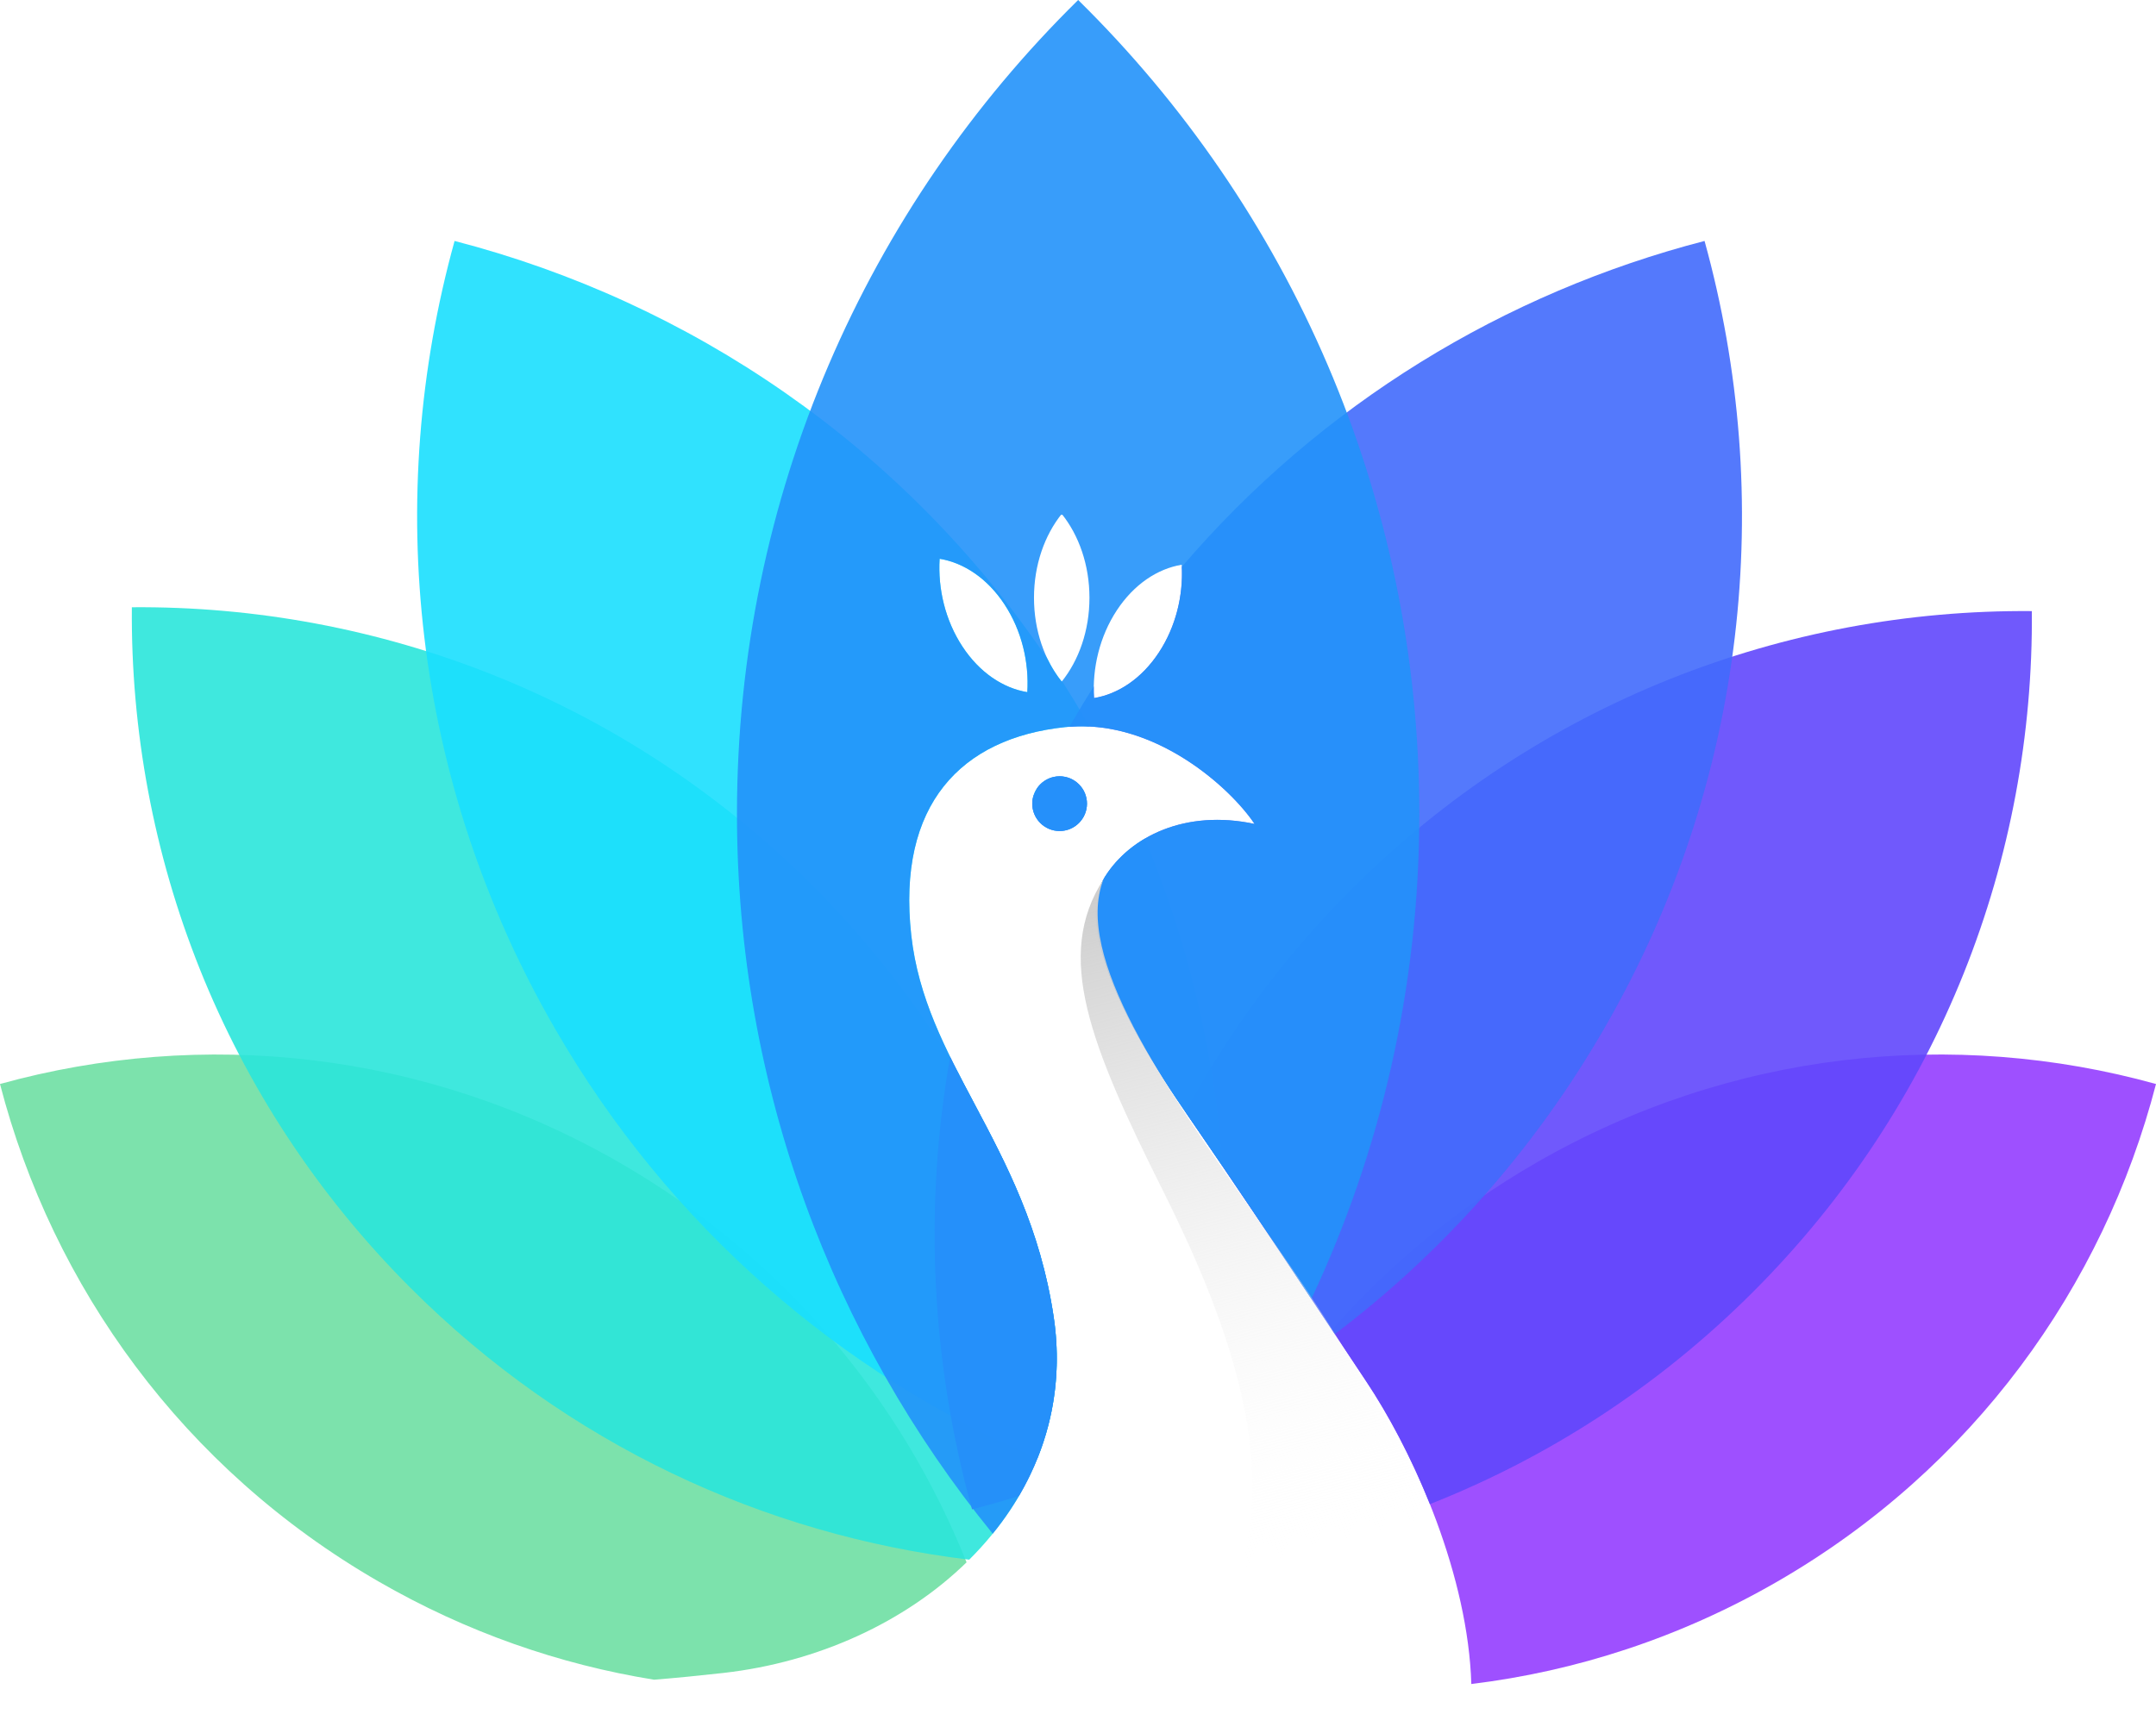
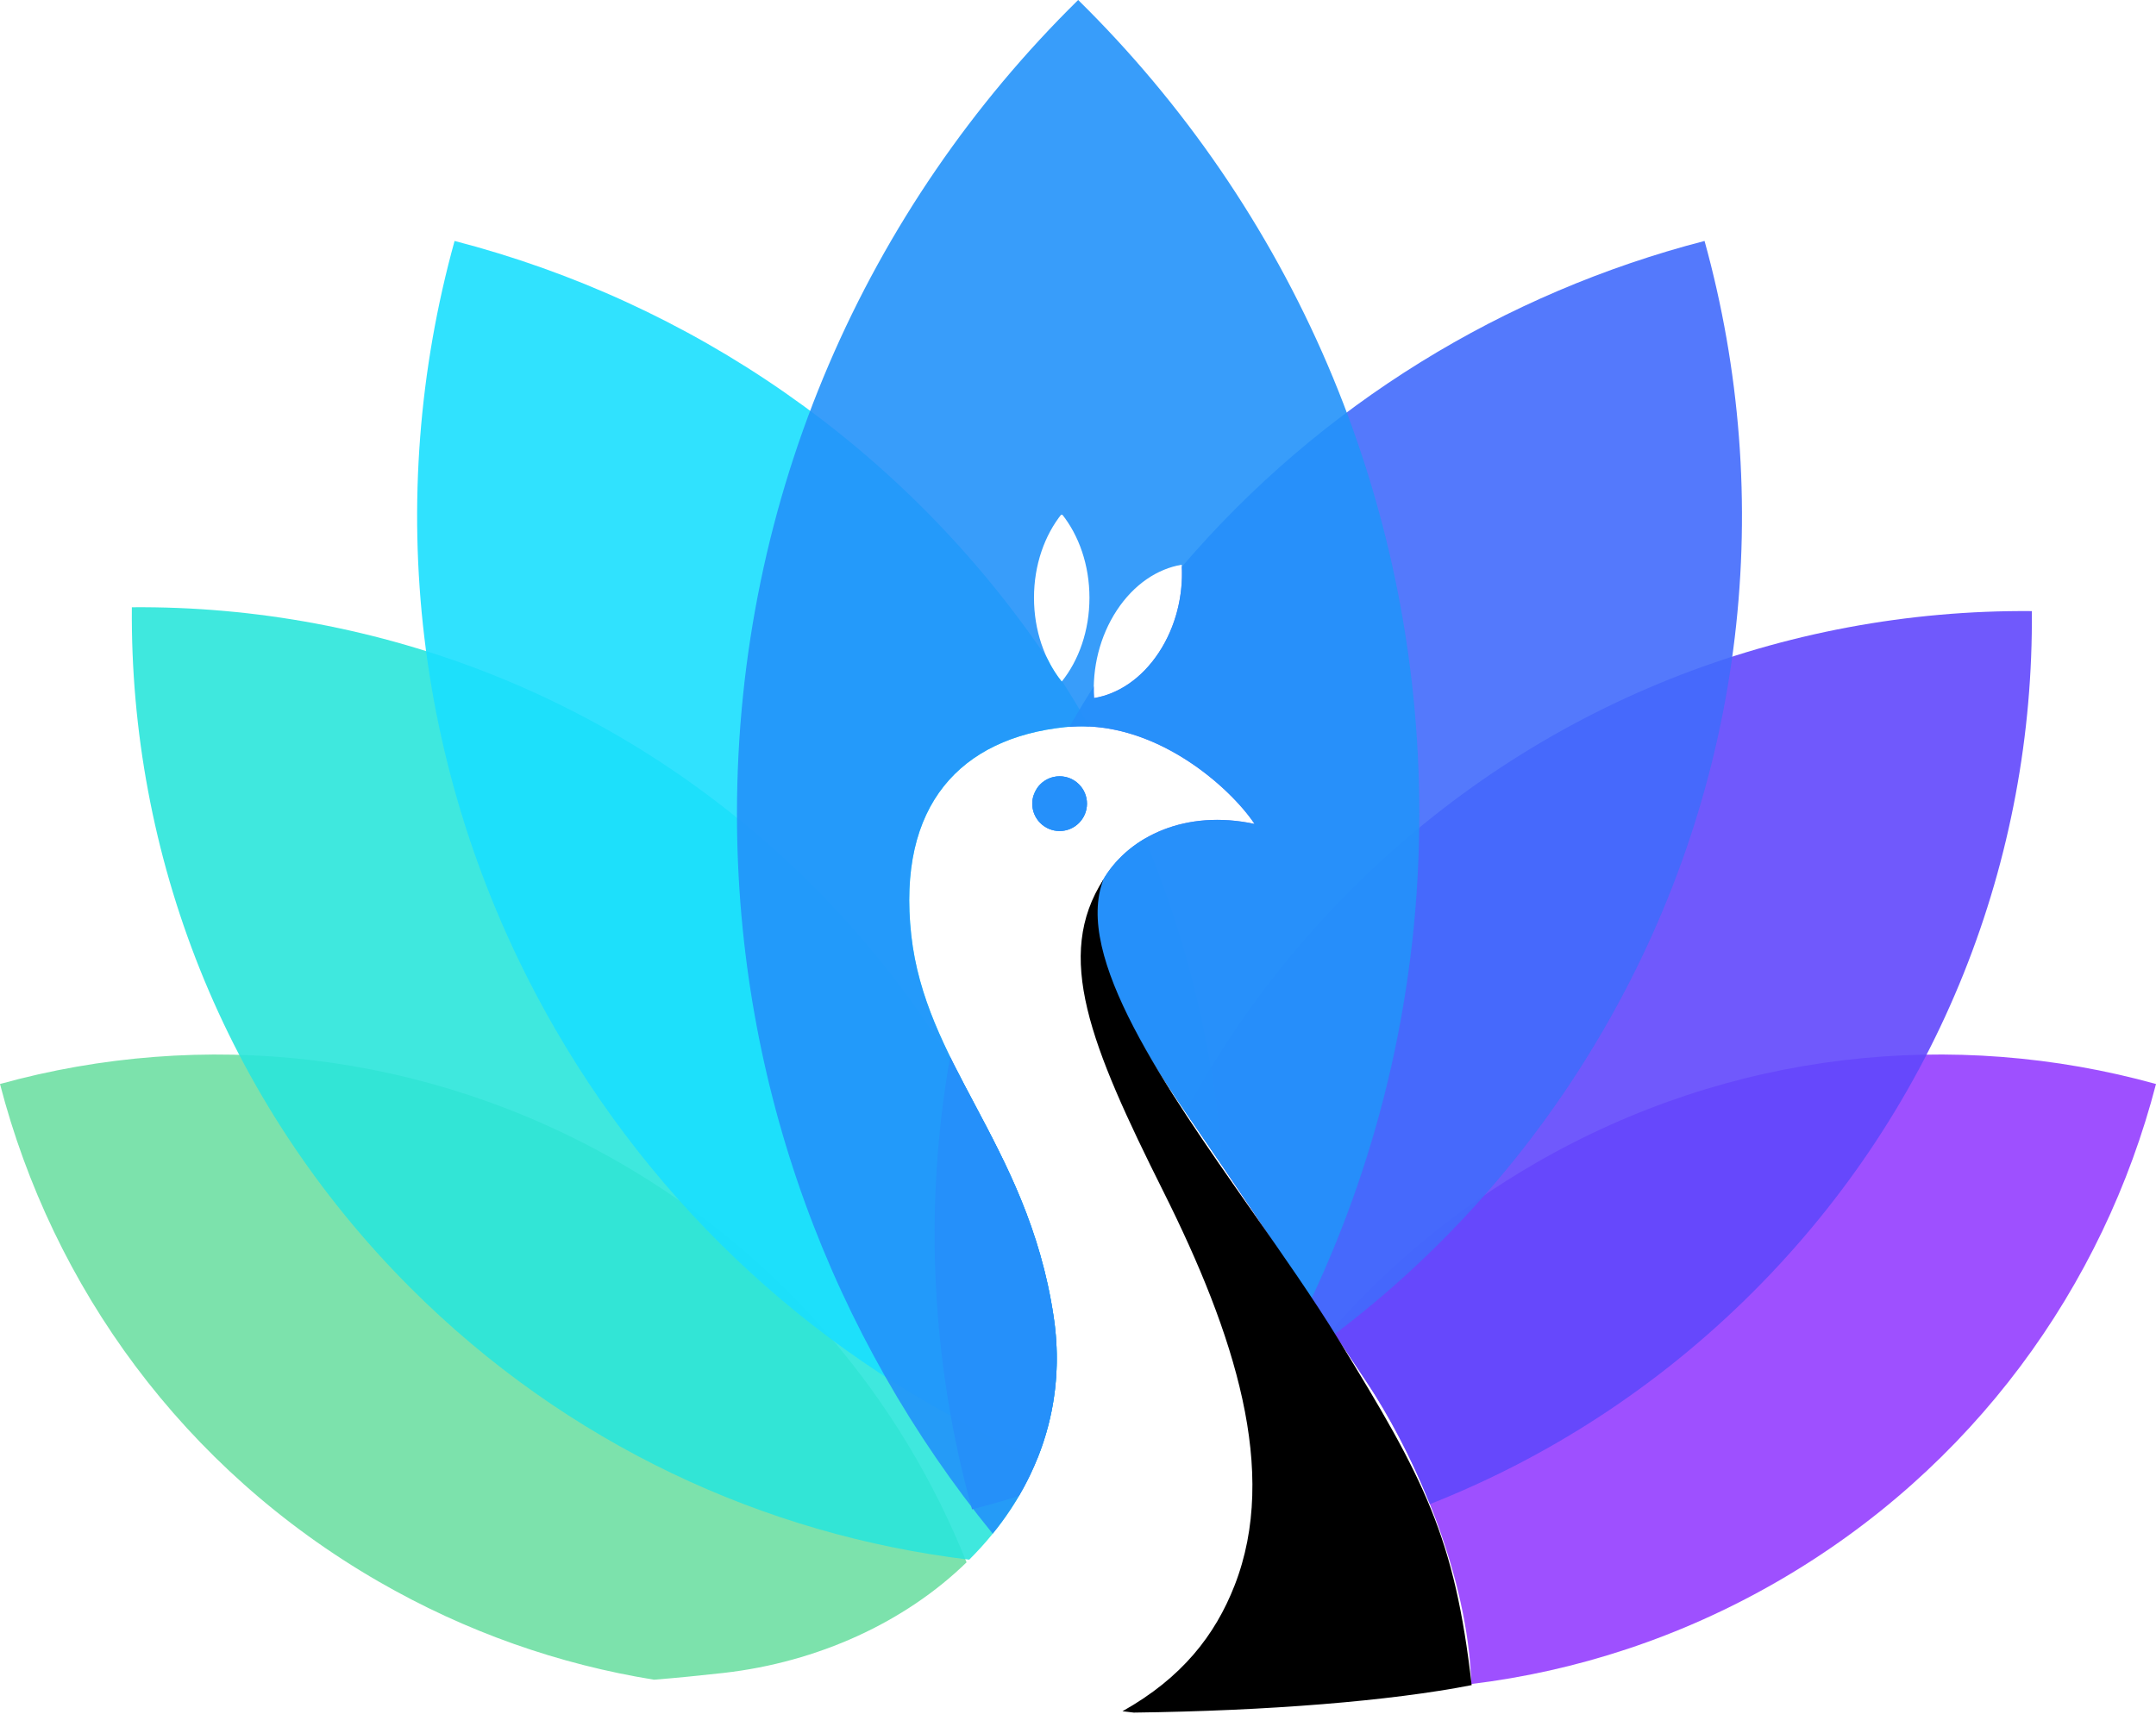
<svg xmlns="http://www.w3.org/2000/svg" width="51" height="41" viewBox="0 0 51 41" fill="none">
-   <path opacity="0.9" fill-rule="evenodd" clip-rule="evenodd" d="M22.864 36.966C21.326 33.122 18.535 29.747 14.671 27.517C10.046 24.847 4.77 24.327 0 25.648C1.241 30.439 4.329 34.749 8.954 37.419C11.03 38.618 13.237 39.383 15.471 39.743C15.995 39.701 16.541 39.647 17.113 39.583C19.355 39.329 21.413 38.379 22.864 36.966Z" fill="#6EDFA3" />
-   <path opacity="0.9" fill-rule="evenodd" clip-rule="evenodd" d="M32.311 32.674C32.022 32.24 31.757 31.841 31.508 31.466C32.852 29.934 34.465 28.592 36.329 27.517C40.954 24.846 46.23 24.327 51 25.648C49.759 30.439 46.671 34.749 42.046 37.419C39.746 38.747 37.284 39.543 34.804 39.845C34.729 37.329 33.508 34.469 32.311 32.674Z" fill="#943DFF" />
-   <path opacity="0.9" fill-rule="evenodd" clip-rule="evenodd" d="M22.652 25.359C21.716 23.79 20.573 22.31 19.223 20.96C14.78 16.517 8.942 14.32 3.119 14.368C3.07 20.191 5.267 26.029 9.71 30.472C13.418 34.18 18.096 36.323 22.927 36.903C24.431 35.407 25.259 33.403 24.925 31.159C24.612 29.064 23.804 27.541 23.054 26.125C22.917 25.867 22.782 25.613 22.652 25.359Z" fill="#2AE6DA" />
-   <path opacity="0.9" fill-rule="evenodd" clip-rule="evenodd" d="M31.145 30.92C30.108 29.359 29.306 28.151 28.042 26.311C29.058 24.421 30.364 22.646 31.959 21.051C36.402 16.608 42.24 14.411 48.063 14.459C48.112 20.282 45.915 26.121 41.472 30.564C39.22 32.816 36.609 34.491 33.824 35.589C33.384 34.489 32.846 33.475 32.311 32.674C31.877 32.023 31.498 31.451 31.145 30.921L31.145 30.921L31.145 30.92Z" fill="#6047FC" />
-   <path opacity="0.9" fill-rule="evenodd" clip-rule="evenodd" d="M28.911 27.584C28.629 27.167 28.326 26.724 27.991 26.237C26.229 23.672 25.535 21.706 26.135 20.749C26.359 20.392 26.68 20.078 27.08 19.843C28.135 22.356 28.736 24.97 28.911 27.584ZM24.543 34.5C24.951 33.481 25.103 32.354 24.924 31.16C24.612 29.064 23.804 27.541 23.054 26.125C22.363 24.823 21.721 23.612 21.556 22.13C21.213 19.036 22.737 17.463 25.195 17.204C25.389 17.184 25.582 17.179 25.771 17.189C25.75 17.151 25.728 17.113 25.706 17.075C25.518 16.75 25.324 16.43 25.123 16.117C25.12 16.12 25.118 16.124 25.115 16.127C24.988 15.969 24.876 15.791 24.782 15.598C21.364 10.54 16.314 7.141 10.753 5.701C9.075 11.76 9.735 18.462 13.127 24.337C15.847 29.047 19.904 32.502 24.543 34.5ZM24.301 16.377C24.345 15.668 24.168 14.918 23.762 14.301C23.356 13.683 22.798 13.315 22.227 13.221C22.183 13.93 22.36 14.679 22.766 15.297C23.172 15.915 23.73 16.283 24.301 16.377ZM25.065 19.662C25.422 19.662 25.712 19.372 25.712 19.015C25.712 18.658 25.422 18.368 25.065 18.368C24.708 18.368 24.418 18.658 24.418 19.015C24.418 19.372 24.708 19.662 25.065 19.662Z" fill="#1ADFFE" />
-   <path opacity="0.9" fill-rule="evenodd" clip-rule="evenodd" d="M24.103 35.396C23.736 35.51 23.366 35.615 22.994 35.711C22.039 32.261 21.841 28.602 22.475 25.006C22.657 25.377 22.853 25.747 23.054 26.125C23.804 27.541 24.612 29.064 24.924 31.159C25.157 32.717 24.828 34.159 24.103 35.396ZM31.574 31.566C31.426 31.343 31.283 31.129 31.145 30.921L31.145 30.921L31.145 30.92C30.094 29.338 29.285 28.119 27.991 26.237C26.229 23.672 25.535 21.706 26.135 20.749C26.735 19.791 28.04 19.144 29.677 19.495C29.11 18.646 27.346 17.039 25.3 17.195C25.322 17.155 25.345 17.115 25.368 17.075C25.532 16.792 25.7 16.513 25.873 16.239C25.871 16.332 25.873 16.425 25.879 16.517C26.45 16.423 27.008 16.055 27.414 15.437C27.81 14.834 27.988 14.106 27.956 13.412C31.253 9.554 35.603 6.923 40.321 5.701C41.998 11.76 41.339 18.462 37.947 24.337C36.271 27.239 34.088 29.664 31.574 31.566ZM24.443 18.838C24.474 18.773 24.506 18.707 24.538 18.641C24.655 18.476 24.848 18.368 25.065 18.368C25.422 18.368 25.712 18.658 25.712 19.015C25.712 19.372 25.422 19.662 25.065 19.662C24.708 19.662 24.418 19.372 24.418 19.015C24.418 18.954 24.427 18.895 24.443 18.838Z" fill="#416AFC" />
-   <path opacity="0.9" fill-rule="evenodd" clip-rule="evenodd" d="M23.483 36.289C24.628 34.877 25.215 33.109 24.925 31.16C24.612 29.064 23.805 27.541 23.054 26.125C22.363 24.823 21.721 23.612 21.556 22.13C21.213 19.036 22.737 17.463 25.195 17.204C27.285 16.984 29.101 18.631 29.677 19.495C28.041 19.145 26.735 19.791 26.135 20.749C25.535 21.706 26.23 23.672 27.991 26.237C29.233 28.044 30.029 29.24 31.02 30.733C32.658 27.249 33.574 23.359 33.574 19.255C33.574 11.716 30.485 4.899 25.504 0C20.522 4.899 17.433 11.716 17.433 19.255C17.433 25.713 19.701 31.642 23.483 36.289ZM25.771 14.143C25.771 14.92 25.52 15.623 25.115 16.127C24.71 15.623 24.459 14.92 24.459 14.143C24.459 13.367 24.71 12.664 25.115 12.159C25.52 12.664 25.771 13.367 25.771 14.143ZM24.301 16.377C24.345 15.668 24.168 14.918 23.762 14.301C23.356 13.683 22.798 13.315 22.227 13.221C22.183 13.93 22.36 14.679 22.766 15.297C23.172 15.915 23.73 16.283 24.301 16.377ZM27.953 13.362C27.997 14.07 27.82 14.82 27.414 15.437C27.008 16.055 26.45 16.423 25.879 16.517C25.835 15.808 26.012 15.059 26.418 14.441C26.824 13.824 27.382 13.456 27.953 13.362ZM25.065 19.662C25.422 19.662 25.712 19.372 25.712 19.015C25.712 18.658 25.422 18.368 25.065 18.368C24.708 18.368 24.419 18.658 24.419 19.015C24.419 19.372 24.708 19.662 25.065 19.662Z" fill="#2292F9" />
-   <path fill-rule="evenodd" clip-rule="evenodd" d="M26.102 20.807C24.938 22.618 25.777 24.707 27.523 28.199C29.204 31.562 30.257 34.819 29.204 37.513C28.745 38.689 27.958 39.701 26.552 40.489C26.637 40.5 26.726 40.511 26.818 40.521C29.997 40.481 32.897 40.246 34.812 39.871C34.411 36.37 33.705 35.018 31.662 31.692C31.068 30.725 30.347 29.695 29.619 28.656C27.531 25.676 25.395 22.627 26.102 20.807Z" fill="url(#paint0_linear_573_216)" />
+   <path opacity="0.9" fillRule="evenodd" clipRule="evenodd" d="M22.864 36.966C21.326 33.122 18.535 29.747 14.671 27.517C10.046 24.847 4.77 24.327 0 25.648C1.241 30.439 4.329 34.749 8.954 37.419C11.03 38.618 13.237 39.383 15.471 39.743C15.995 39.701 16.541 39.647 17.113 39.583C19.355 39.329 21.413 38.379 22.864 36.966Z" fill="#6EDFA3" />
+   <path opacity="0.9" fillRule="evenodd" clipRule="evenodd" d="M32.311 32.674C32.022 32.24 31.757 31.841 31.508 31.466C32.852 29.934 34.465 28.592 36.329 27.517C40.954 24.846 46.23 24.327 51 25.648C49.759 30.439 46.671 34.749 42.046 37.419C39.746 38.747 37.284 39.543 34.804 39.845C34.729 37.329 33.508 34.469 32.311 32.674Z" fill="#943DFF" />
+   <path opacity="0.9" fillRule="evenodd" clipRule="evenodd" d="M22.652 25.359C21.716 23.79 20.573 22.31 19.223 20.96C14.78 16.517 8.942 14.32 3.119 14.368C3.07 20.191 5.267 26.029 9.71 30.472C13.418 34.18 18.096 36.323 22.927 36.903C24.431 35.407 25.259 33.403 24.925 31.159C24.612 29.064 23.804 27.541 23.054 26.125C22.917 25.867 22.782 25.613 22.652 25.359Z" fill="#2AE6DA" />
+   <path opacity="0.9" fillRule="evenodd" clipRule="evenodd" d="M31.145 30.92C30.108 29.359 29.306 28.151 28.042 26.311C29.058 24.421 30.364 22.646 31.959 21.051C36.402 16.608 42.24 14.411 48.063 14.459C48.112 20.282 45.915 26.121 41.472 30.564C39.22 32.816 36.609 34.491 33.824 35.589C33.384 34.489 32.846 33.475 32.311 32.674C31.877 32.023 31.498 31.451 31.145 30.921L31.145 30.921L31.145 30.92Z" fill="#6047FC" />
+   <path opacity="0.9" fillRule="evenodd" clipRule="evenodd" d="M28.911 27.584C28.629 27.167 28.326 26.724 27.991 26.237C26.229 23.672 25.535 21.706 26.135 20.749C26.359 20.392 26.68 20.078 27.08 19.843C28.135 22.356 28.736 24.97 28.911 27.584ZM24.543 34.5C24.951 33.481 25.103 32.354 24.924 31.16C24.612 29.064 23.804 27.541 23.054 26.125C22.363 24.823 21.721 23.612 21.556 22.13C21.213 19.036 22.737 17.463 25.195 17.204C25.389 17.184 25.582 17.179 25.771 17.189C25.75 17.151 25.728 17.113 25.706 17.075C25.518 16.75 25.324 16.43 25.123 16.117C25.12 16.12 25.118 16.124 25.115 16.127C24.988 15.969 24.876 15.791 24.782 15.598C21.364 10.54 16.314 7.141 10.753 5.701C9.075 11.76 9.735 18.462 13.127 24.337C15.847 29.047 19.904 32.502 24.543 34.5ZM24.301 16.377C24.345 15.668 24.168 14.918 23.762 14.301C23.356 13.683 22.798 13.315 22.227 13.221C22.183 13.93 22.36 14.679 22.766 15.297C23.172 15.915 23.73 16.283 24.301 16.377ZM25.065 19.662C25.422 19.662 25.712 19.372 25.712 19.015C25.712 18.658 25.422 18.368 25.065 18.368C24.708 18.368 24.418 18.658 24.418 19.015C24.418 19.372 24.708 19.662 25.065 19.662Z" fill="#1ADFFE" />
+   <path opacity="0.9" fillRule="evenodd" clipRule="evenodd" d="M24.103 35.396C23.736 35.51 23.366 35.615 22.994 35.711C22.039 32.261 21.841 28.602 22.475 25.006C22.657 25.377 22.853 25.747 23.054 26.125C23.804 27.541 24.612 29.064 24.924 31.159C25.157 32.717 24.828 34.159 24.103 35.396ZM31.574 31.566C31.426 31.343 31.283 31.129 31.145 30.921L31.145 30.921L31.145 30.92C30.094 29.338 29.285 28.119 27.991 26.237C26.229 23.672 25.535 21.706 26.135 20.749C26.735 19.791 28.04 19.144 29.677 19.495C29.11 18.646 27.346 17.039 25.3 17.195C25.322 17.155 25.345 17.115 25.368 17.075C25.532 16.792 25.7 16.513 25.873 16.239C25.871 16.332 25.873 16.425 25.879 16.517C26.45 16.423 27.008 16.055 27.414 15.437C27.81 14.834 27.988 14.106 27.956 13.412C31.253 9.554 35.603 6.923 40.321 5.701C41.998 11.76 41.339 18.462 37.947 24.337C36.271 27.239 34.088 29.664 31.574 31.566ZM24.443 18.838C24.474 18.773 24.506 18.707 24.538 18.641C24.655 18.476 24.848 18.368 25.065 18.368C25.422 18.368 25.712 18.658 25.712 19.015C25.712 19.372 25.422 19.662 25.065 19.662C24.708 19.662 24.418 19.372 24.418 19.015C24.418 18.954 24.427 18.895 24.443 18.838Z" fill="#416AFC" />
+   <path opacity="0.9" fillRule="evenodd" clipRule="evenodd" d="M23.483 36.289C24.628 34.877 25.215 33.109 24.925 31.16C24.612 29.064 23.805 27.541 23.054 26.125C22.363 24.823 21.721 23.612 21.556 22.13C21.213 19.036 22.737 17.463 25.195 17.204C27.285 16.984 29.101 18.631 29.677 19.495C28.041 19.145 26.735 19.791 26.135 20.749C25.535 21.706 26.23 23.672 27.991 26.237C29.233 28.044 30.029 29.24 31.02 30.733C32.658 27.249 33.574 23.359 33.574 19.255C33.574 11.716 30.485 4.899 25.504 0C20.522 4.899 17.433 11.716 17.433 19.255C17.433 25.713 19.701 31.642 23.483 36.289ZM25.771 14.143C25.771 14.92 25.52 15.623 25.115 16.127C24.71 15.623 24.459 14.92 24.459 14.143C24.459 13.367 24.71 12.664 25.115 12.159C25.52 12.664 25.771 13.367 25.771 14.143ZM24.301 16.377C24.345 15.668 24.168 14.918 23.762 14.301C23.356 13.683 22.798 13.315 22.227 13.221C22.183 13.93 22.36 14.679 22.766 15.297C23.172 15.915 23.73 16.283 24.301 16.377ZM27.953 13.362C27.997 14.07 27.82 14.82 27.414 15.437C27.008 16.055 26.45 16.423 25.879 16.517C25.835 15.808 26.012 15.059 26.418 14.441C26.824 13.824 27.382 13.456 27.953 13.362ZM25.065 19.662C25.422 19.662 25.712 19.372 25.712 19.015C25.712 18.658 25.422 18.368 25.065 18.368C24.708 18.368 24.419 18.658 24.419 19.015C24.419 19.372 24.708 19.662 25.065 19.662Z" fill="#2292F9" />
+   <path fillRule="evenodd" clipRule="evenodd" d="M26.102 20.807C24.938 22.618 25.777 24.707 27.523 28.199C29.204 31.562 30.257 34.819 29.204 37.513C28.745 38.689 27.958 39.701 26.552 40.489C26.637 40.5 26.726 40.511 26.818 40.521C29.997 40.481 32.897 40.246 34.812 39.871C34.411 36.37 33.705 35.018 31.662 31.692C31.068 30.725 30.347 29.695 29.619 28.656C27.531 25.676 25.395 22.627 26.102 20.807Z" fill="url(#paint0_linear_573_216)" />
  <defs>
    <linearGradient id="paint0_linear_573_216" x1="25.195" y1="21.473" x2="29.251" y2="37.283" gradientUnits="userSpaceOnUse">
-       <stop stop-color="#CECECE" />
-       <stop offset="1" stop-color="white" stop-opacity="0" />
+       <stop stopColor="#CECECE" />
+       <stop offset="1" stopColor="white" stopOpacity="0" />
    </linearGradient>
  </defs>
</svg>
